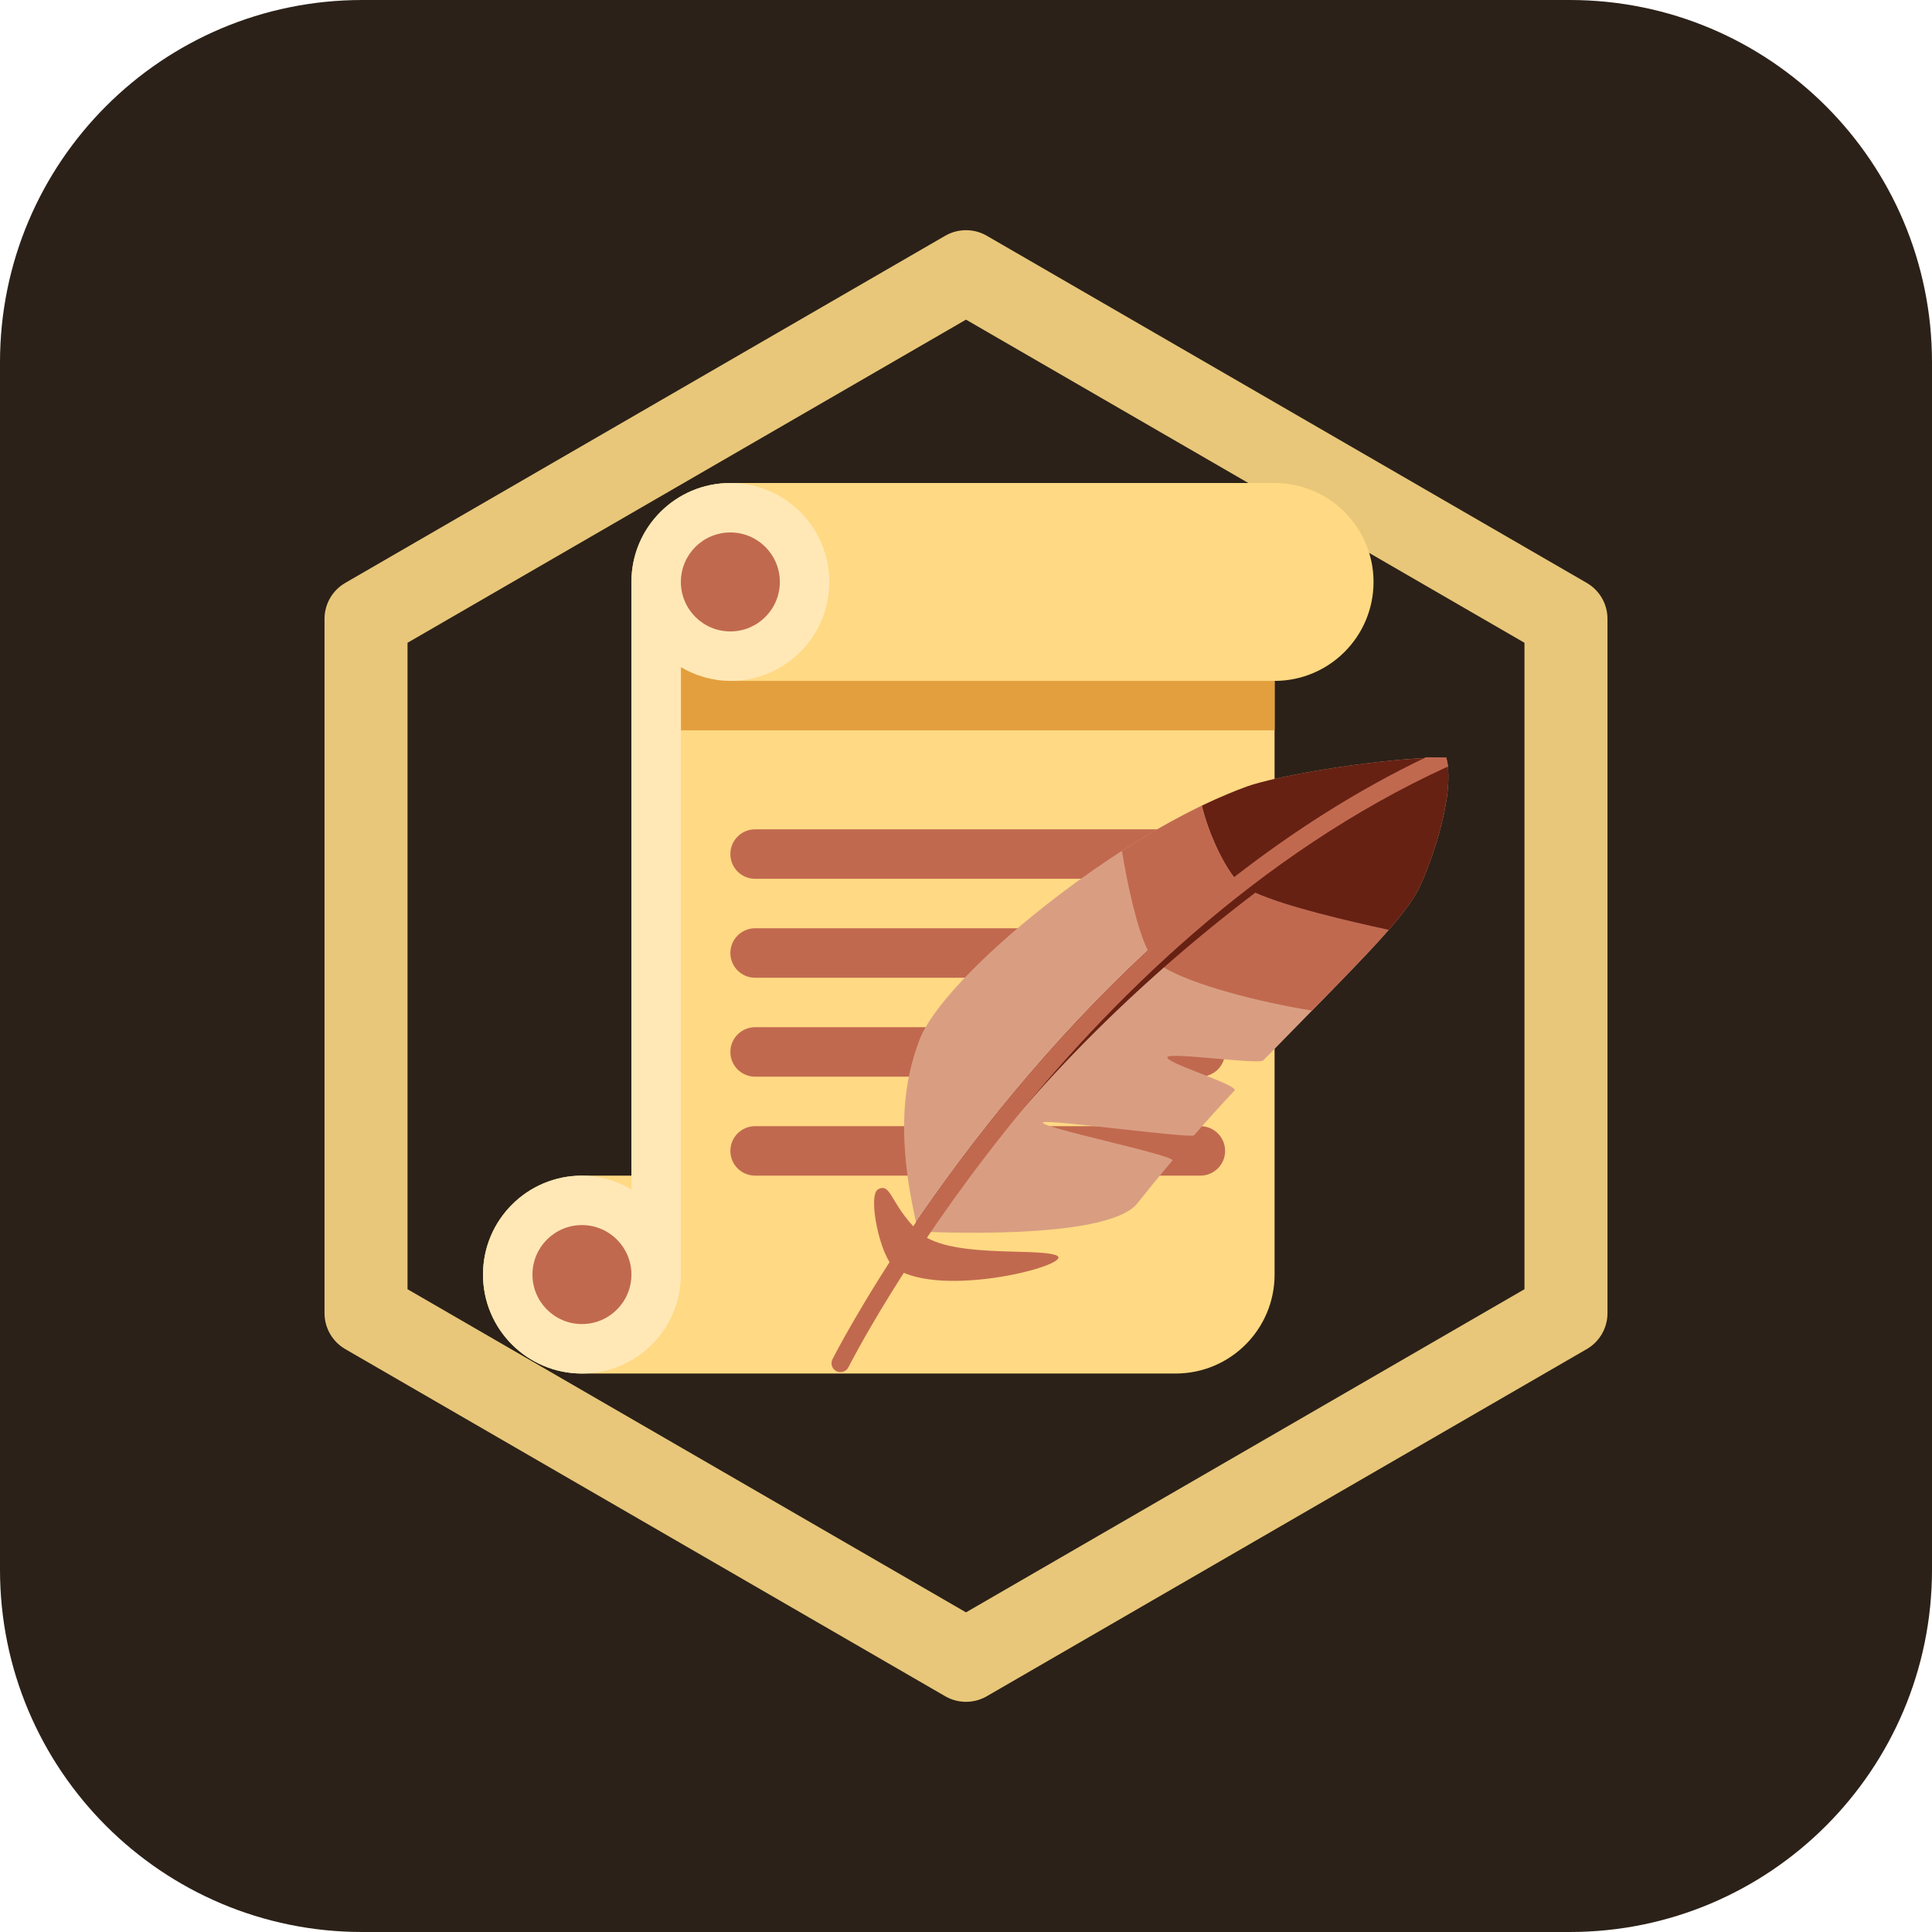
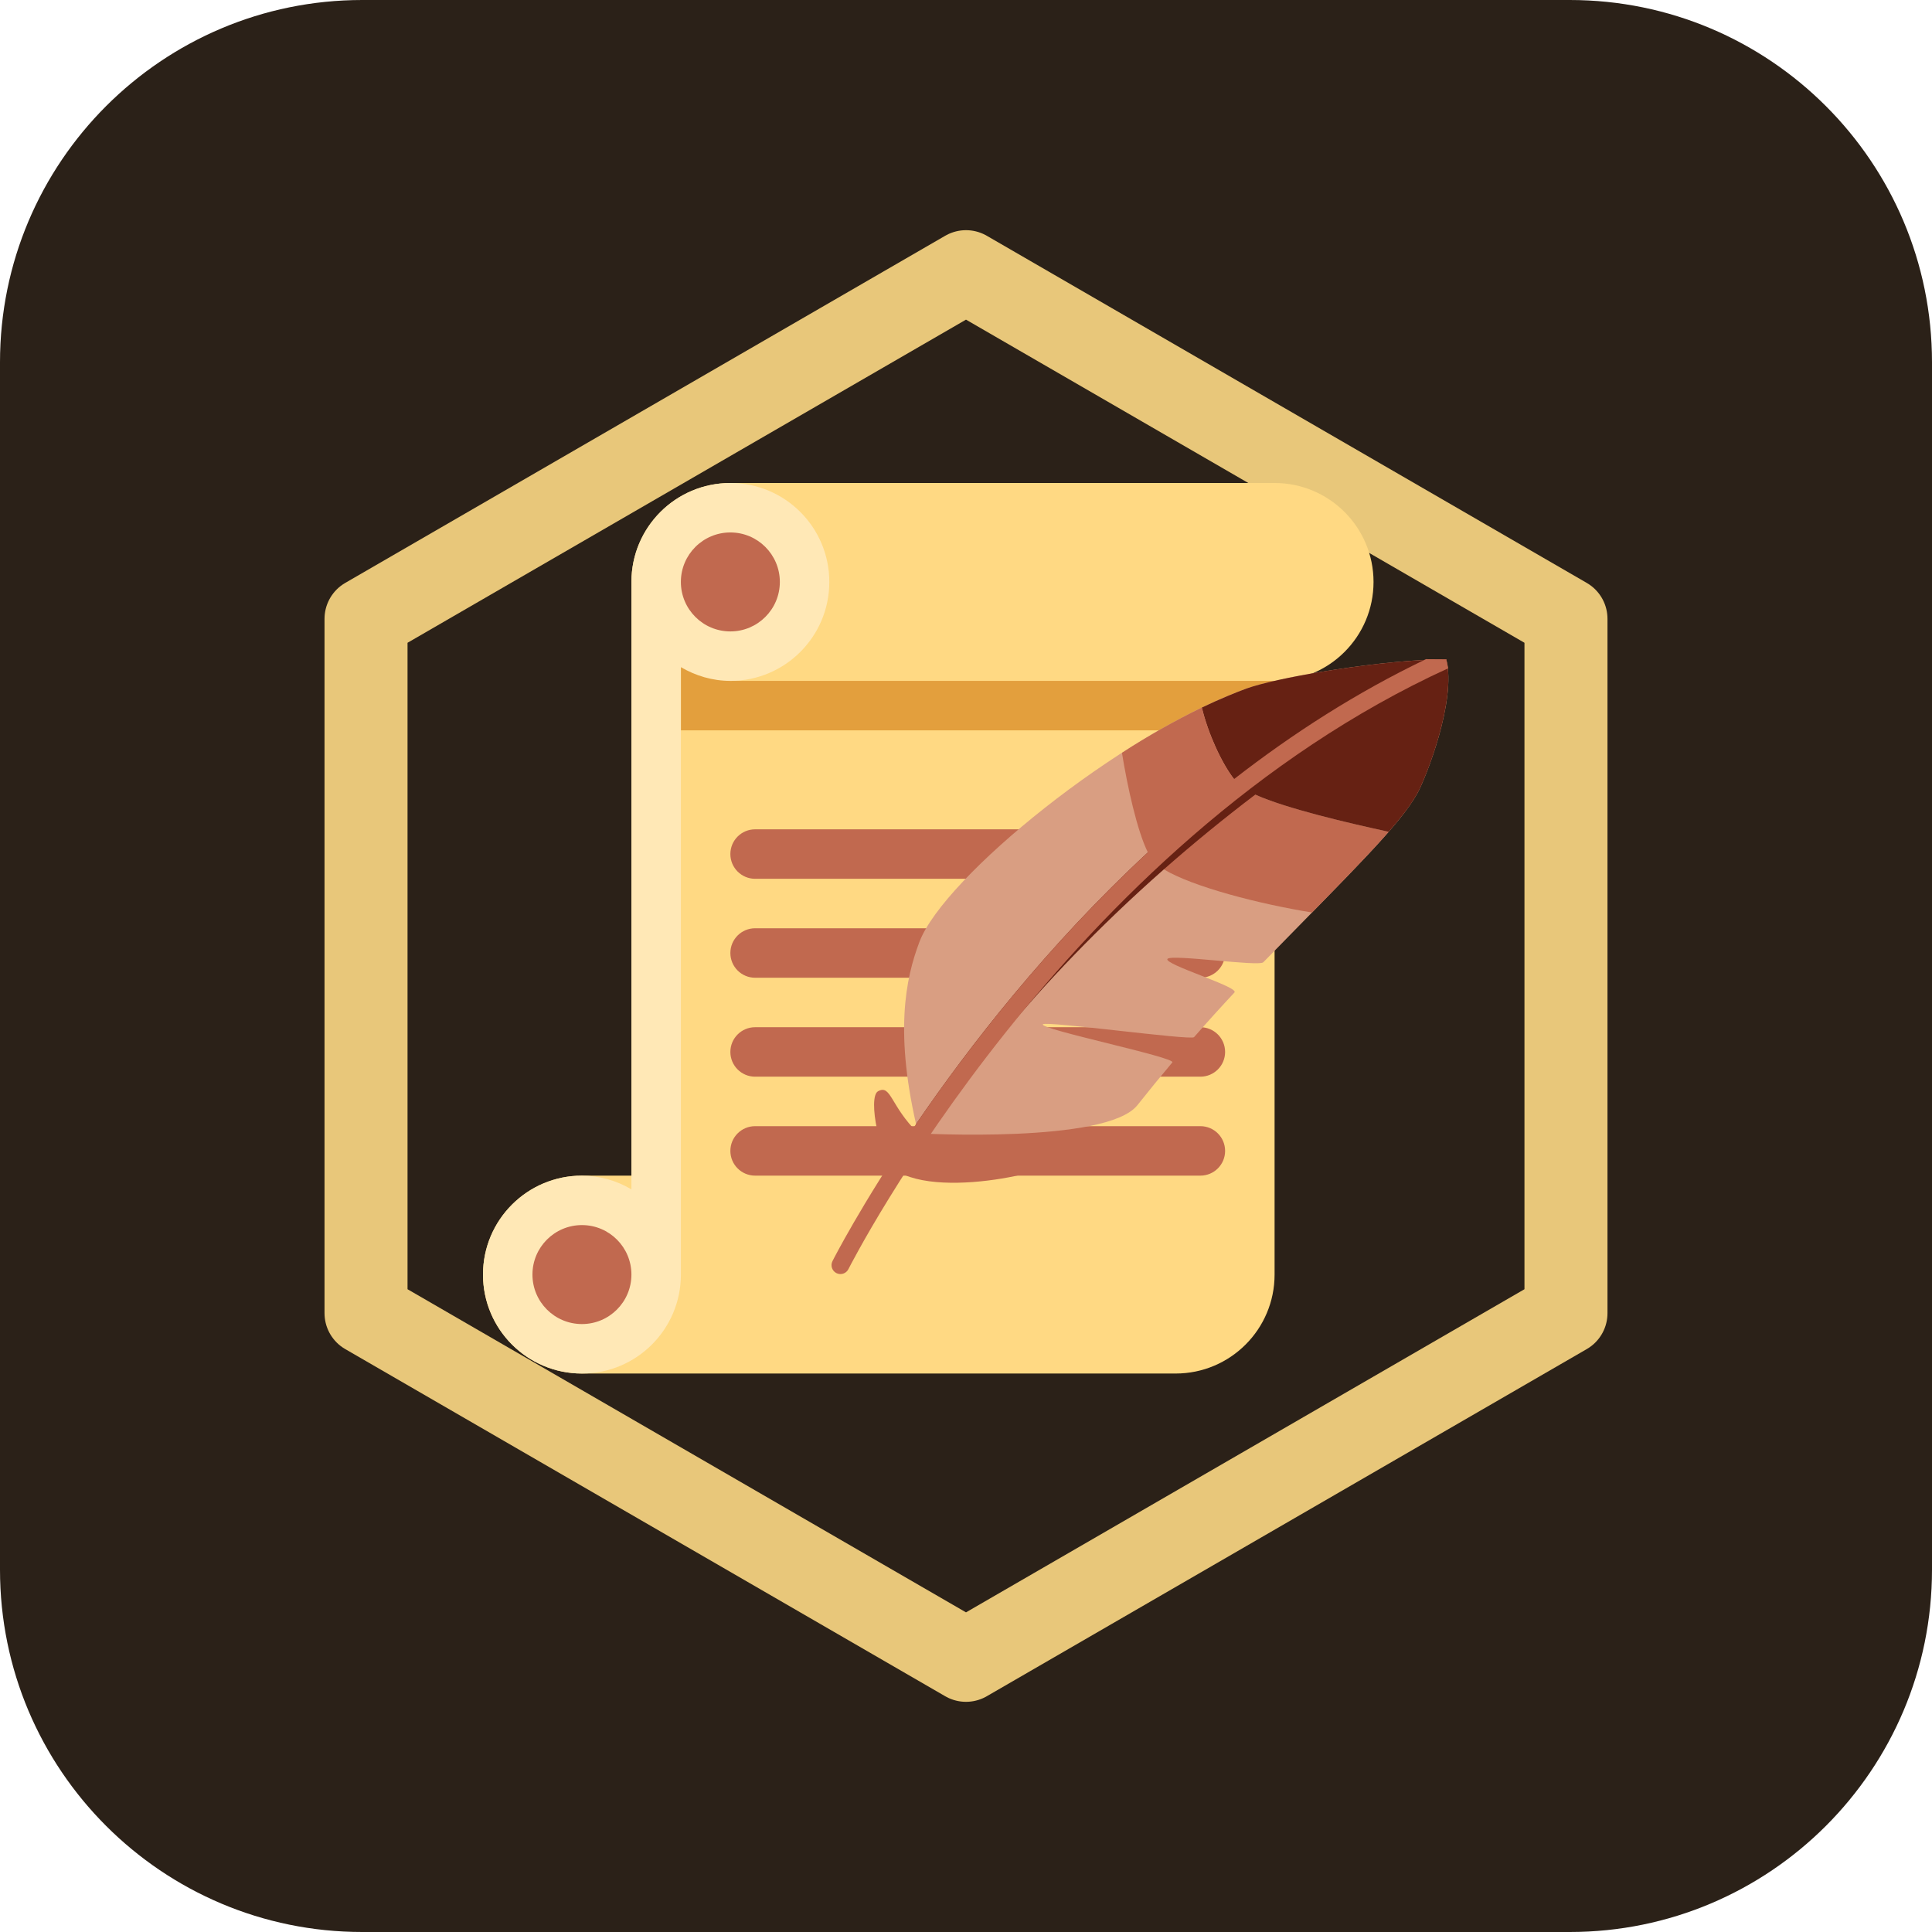
<svg xmlns="http://www.w3.org/2000/svg" viewBox="0 0 512 512">
  <rect width="512" height="512" rx="96" fill="#2b2118" />
  <polygon points="256,72 415,164 415,348 256,440 97,348 97,164" fill="none" stroke="#e8c77a" stroke-width="22" stroke-linejoin="round" />
  <svg x="128" y="128" width="236" height="236" viewBox="0 0 36 36">
    <path fill="#FFD983" d="M32 0H10a4 4 0 0 0-4 4v24H4a4 4 0 0 0 0 8h24a4 4 0 0 0 4-4V8a4 4 0 0 0 0-8z" />
    <path fill="#E39F3D" d="M8 10h24V8H10L8 7z" />
    <path fill="#FFE8B6" d="M10 0a4 4 0 0 0-4 4v24.555A3.955 3.955 0 0 0 4 28a4 4 0 1 0 4 4V7.445C8.59 7.789 9.268 8 10 8a4 4 0 0 0 0-8z" />
    <path fill="#C1694F" d="M12 4a2 2 0 1 1-4.001-.001A2 2 0 0 1 12 4M6 32a2 2 0 1 1-4.001-.001A2 2 0 0 1 6 32m24-17a1 1 0 0 1-1 1H11a1 1 0 0 1 0-2h18a1 1 0 0 1 1 1m0 4a1 1 0 0 1-1 1H11a1 1 0 1 1 0-2h18a1 1 0 0 1 1 1m0 4a1 1 0 0 1-1 1H11a1 1 0 1 1 0-2h18a1 1 0 0 1 1 1m0 4a1 1 0 0 1-1 1H11a1 1 0 1 1 0-2h18a1 1 0 0 1 1 1" />
  </svg>
-   <svg x="218" y="196" width="170" height="170" viewBox="0 0 36 36">
+   <svg x="218" y="170" width="170" height="170" viewBox="0 0 36 36">
    <path fill="#C1694F" d="M4.048 29.644c-.811-.558-1.541-4.073-.936-4.404.738-.402.686.835 2.255 2.362 1.569 1.528 6.47.913 7.708 1.326 1.363.455-6.385 2.533-9.027.716z" />
    <path fill="#D99E82" d="M5.367 27.603C4 22 4.655 18.919 5.433 16.861 6.8 13.24 16.699 5.169 23.8 2.637 25.678 1.967 31.62 1 35 1c.589 2.332-1.174 6.717-1.62 7.518-1.009 1.81-3.564 4.273-8.646 9.482-.252.258-5.119-.46-5.376-.191-.283.296 4.044 1.579 3.755 1.889-.738.79-1.495 1.624-2.268 2.507-.172.196-8.311-.923-8.484-.722-.232.27 7.501 1.862 7.266 2.14-.645.765-1.299 1.564-1.959 2.397-1.725 2.178-12.301 1.583-12.301 1.583z" />
    <path fill="#C1694F" d="M19.15 12.787c1.588.966 5.331 1.943 8.316 2.422 1.898-1.937 3.299-3.378 4.302-4.529-2.259-.49-5.742-1.3-7.487-2.087l-.816-.403-4.872 4.17.557.427z" />
    <path fill="#662113" d="M35.088 1.514A3.85 3.85 0 0 0 35 1c-.378 0-.792.014-1.225.036-3.438.178-8.307 1.006-9.975 1.601-.345.123-.702.27-1.059.418-.478.198-.964.416-1.459.654.356 1.481 1.126 3.144 1.807 4.013a72.185 72.185 0 0 0-4.836 4.115C12.598 17.085 8.232 22.709 5.248 27.079c.04.174.076.344.12.524 0 0 .219.012.589.026 1.482-2.288 5.703-8.239 13.194-14.841a91.61 91.61 0 0 1 5.13-4.195c1.745.787 5.228 1.597 7.487 2.087.322-.369.606-.712.849-1.028.316-.412.569-.785.763-1.134.415-.746 1.969-4.594 1.708-7.004z" />
    <path fill="#C1694F" d="M35 1c-.369 0-.751-.003-1.138-.008-3.915 1.874-7.509 4.194-10.772 6.73-.68-.87-1.451-2.532-1.807-4.013a42.574 42.574 0 0 0-4.484 2.539c.309 1.911.852 4.377 1.455 5.589C6.827 22.441.638 34.605.553 34.776a.5.5 0 0 0 .895.448c.119-.238 12.144-23.883 33.659-33.72A7.693 7.693 0 0 0 35 1z" />
  </svg>
</svg>
